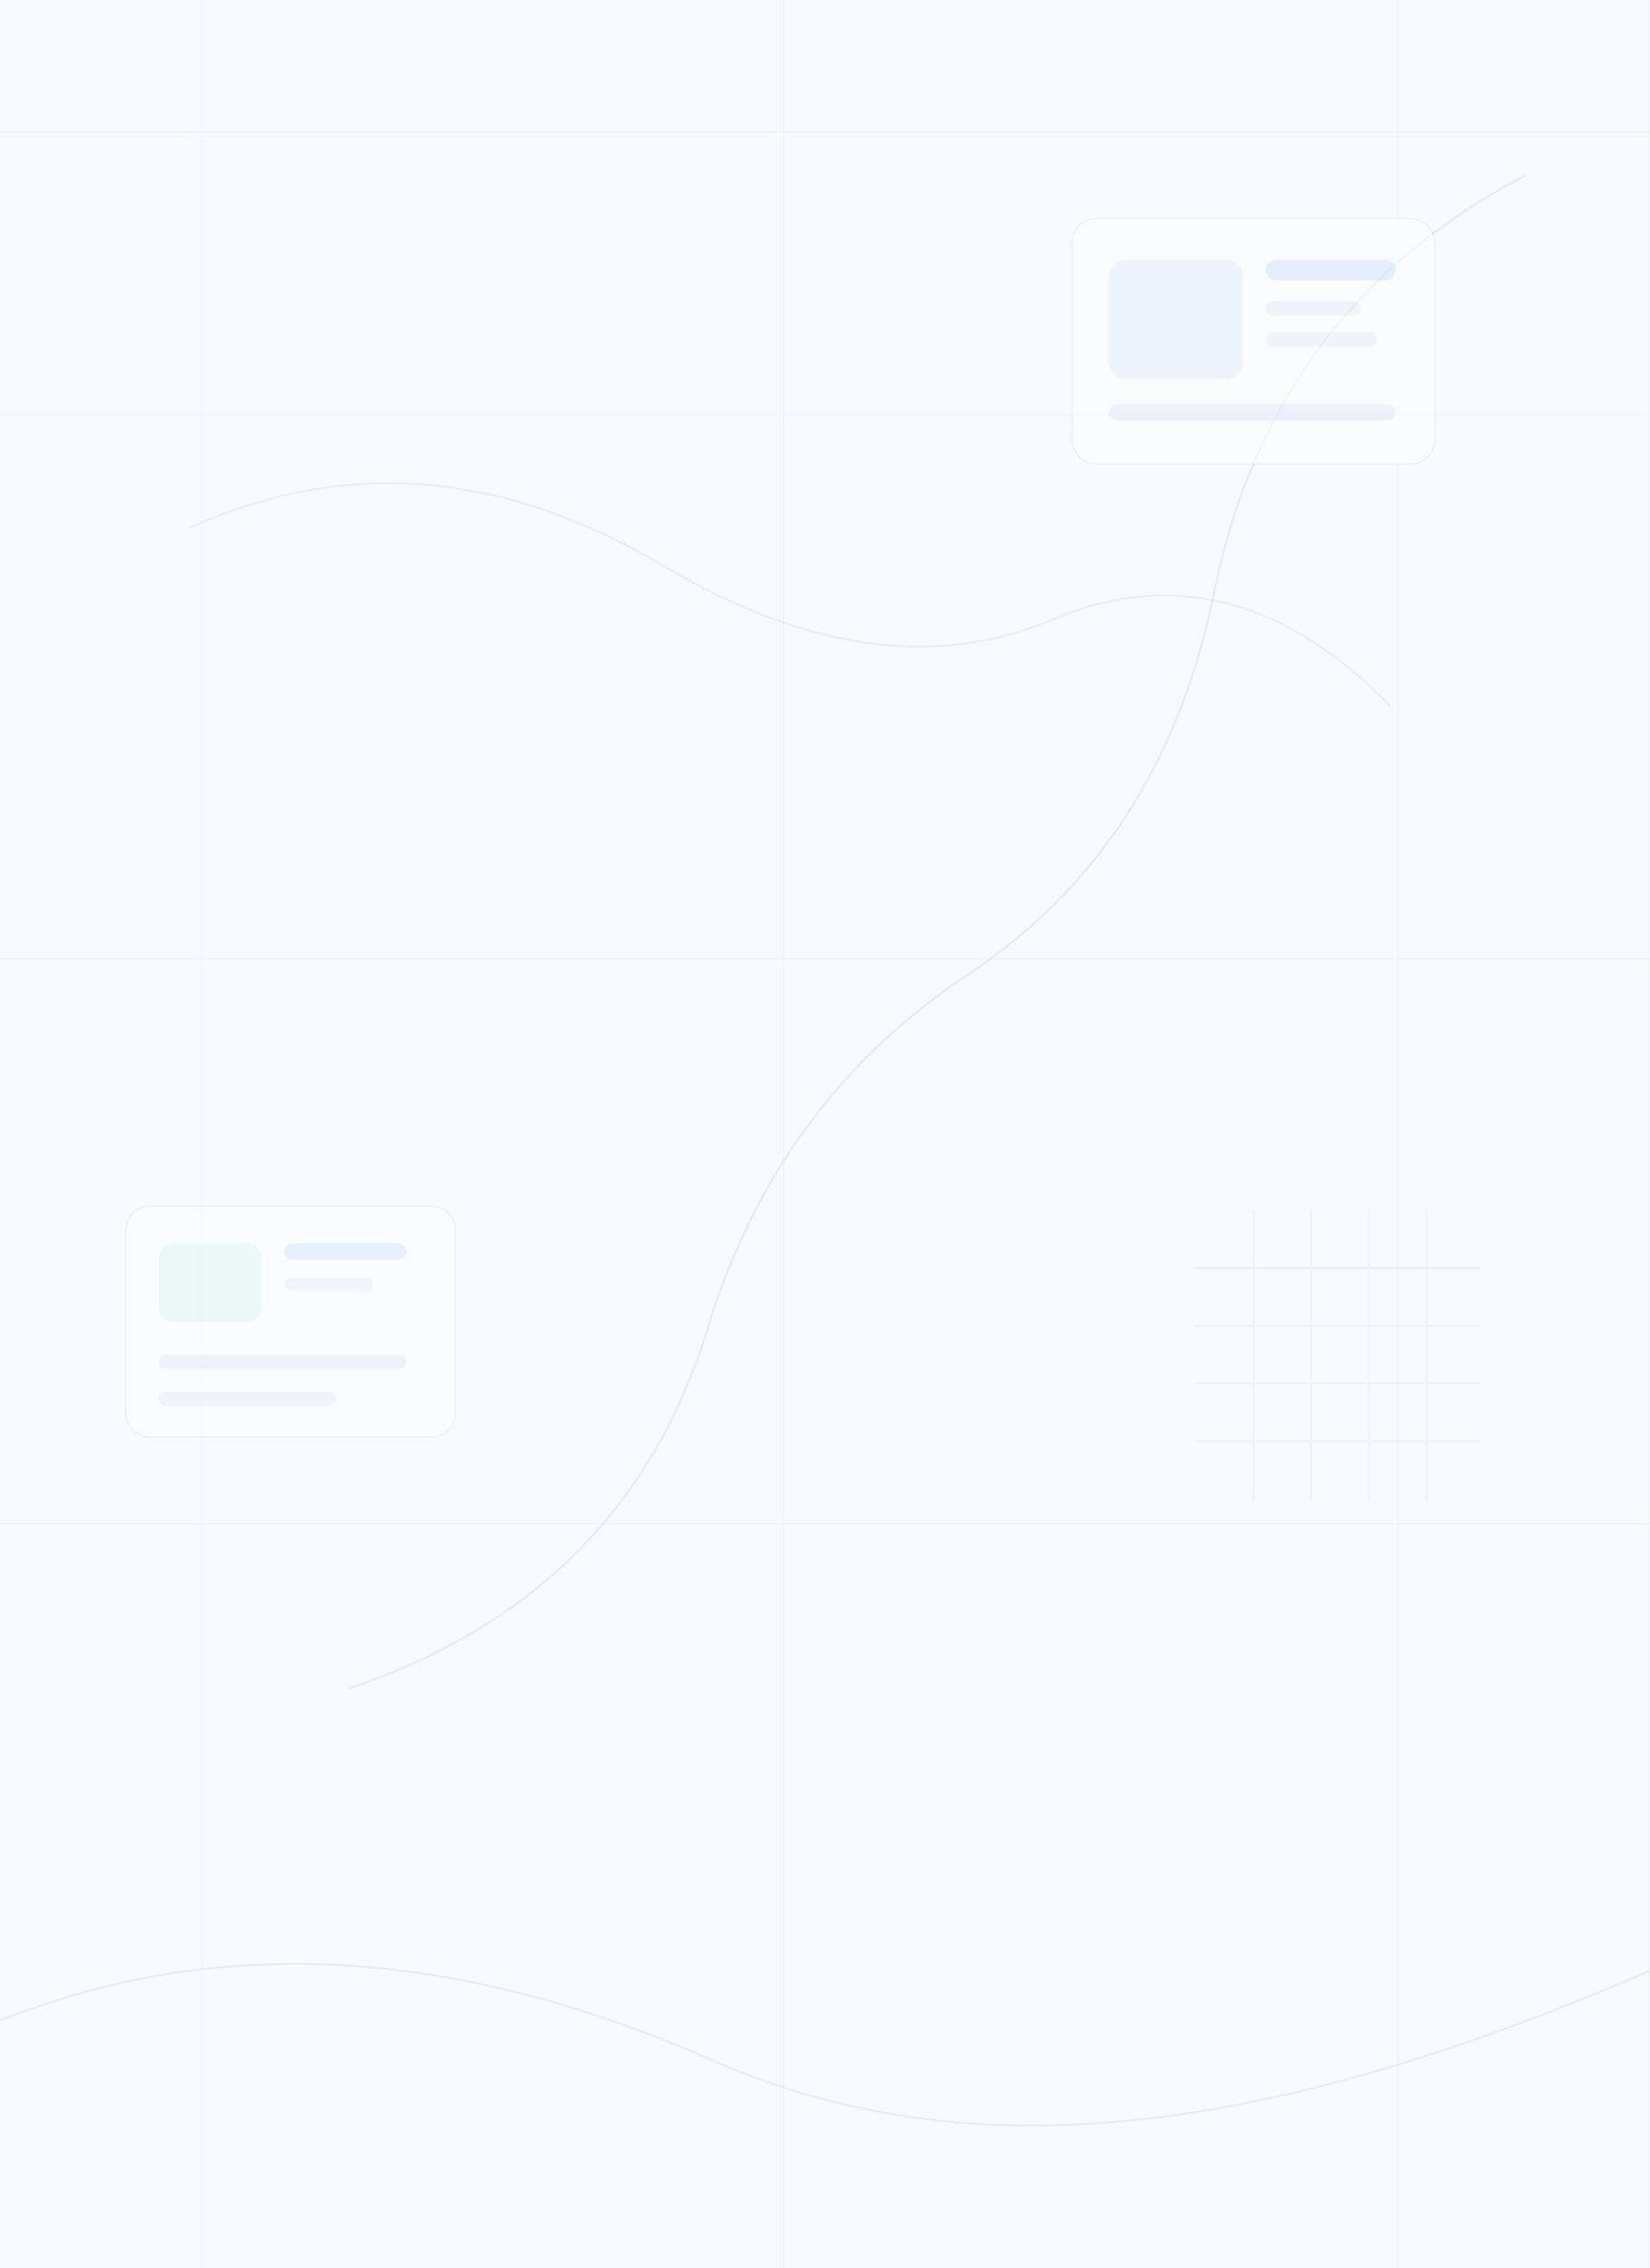
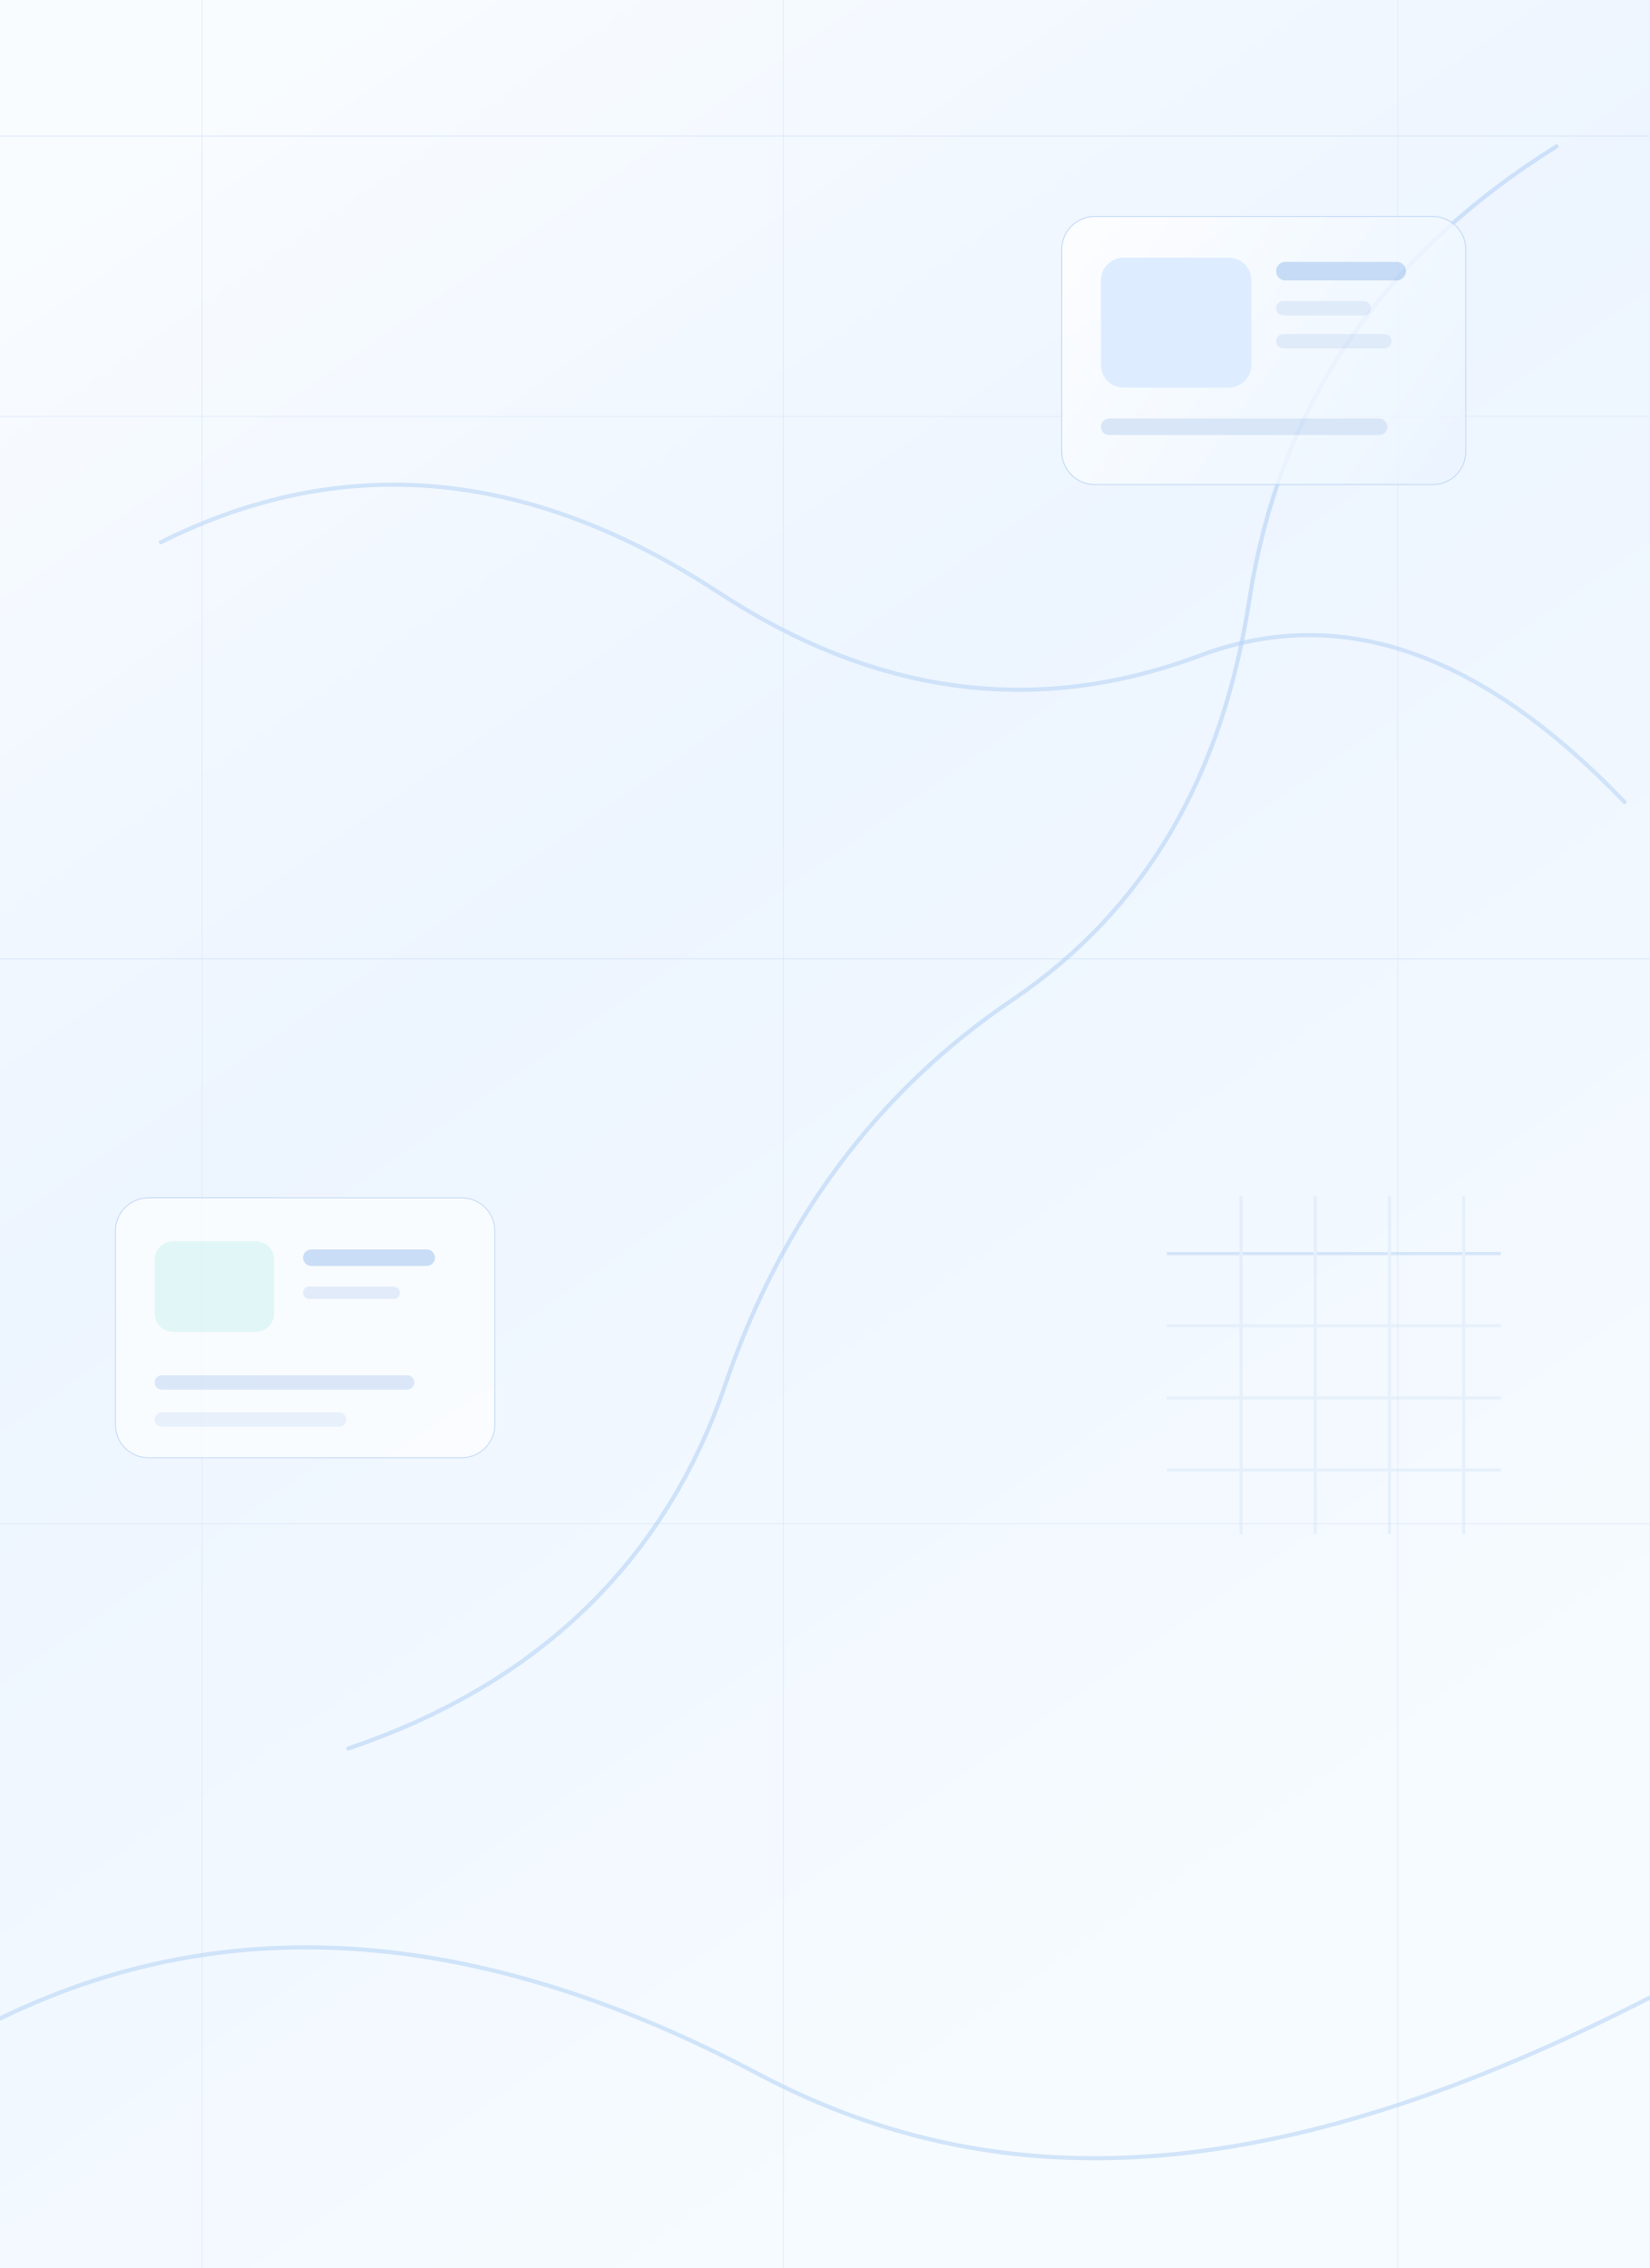
<svg xmlns="http://www.w3.org/2000/svg" width="1600" height="2200" viewBox="0 0 1600 2200" fill="none">
-   <rect width="1600" height="2200" fill="#F7FAFE" />
-   <path d="M0 128H1600" stroke="#D7E3F2" stroke-opacity="0.42" />
-   <path d="M0 402H1600" stroke="#E4ECF7" stroke-opacity="0.58" />
-   <path d="M0 930H1600" stroke="#D7E3F2" stroke-opacity="0.42" />
-   <path d="M0 1478H1600" stroke="#E4ECF7" stroke-opacity="0.58" />
-   <path d="M196 0V2200" stroke="#E6EEF8" stroke-opacity="0.46" />
-   <path d="M760 0V2200" stroke="#DCE7F5" stroke-opacity="0.36" />
-   <path d="M1356 0V2200" stroke="#E6EEF8" stroke-opacity="0.5" />
-   <path d="M1480 170C1314 257 1215 392 1178 574C1145 738 1065 862 938 946C815 1028 731 1142 686 1290C633 1462 517 1578 338 1638" stroke="#C7DBF2" stroke-opacity="0.42" stroke-width="2" />
-   <path d="M184 512C334 444 487 456 642 548C781 631 908 649 1021 601C1137 552 1246 580 1348 684" stroke="#D6E6F7" stroke-opacity="0.52" stroke-width="2" />
-   <g opacity="0.58">
-     <rect x="1040" y="212" width="352" height="238" rx="24" fill="#FFFFFF" fill-opacity="0.82" stroke="#D7E3F2" />
-     <rect x="1076" y="252" width="130" height="116" rx="16" fill="#E8F2FF" />
-     <rect x="1228" y="252" width="126" height="20" rx="10" fill="#D5E6FA" />
-     <rect x="1228" y="292" width="92" height="14" rx="7" fill="#E9F0F8" />
-     <rect x="1228" y="322" width="108" height="14" rx="7" fill="#E9F0F8" />
-     <rect x="1076" y="392" width="278" height="16" rx="8" fill="#E2ECF8" />
+   <defs>
+     <linearGradient id="wash" x1="194" y1="68" x2="1380" y2="1780" gradientUnits="userSpaceOnUse">
+       <stop stop-color="#F9FCFF" />
+       <stop offset="0.42" stop-color="#EDF5FF" />
+       <stop offset="1" stop-color="#F6FBFF" />
+     </linearGradient>
+     <linearGradient id="softCard" x1="1060" y1="214" x2="1392" y2="450" gradientUnits="userSpaceOnUse">
+       <stop stop-color="#FFFFFF" />
+       <stop offset="1" stop-color="#ECF5FF" />
+     </linearGradient>
+   </defs>
+   <rect width="1600" height="2200" fill="url(#wash)" />
+   <path d="M0 132H1600" stroke="#C9DDF5" stroke-opacity="0.52" />
+   <path d="M0 404H1600" stroke="#E0EAF7" stroke-opacity="0.76" />
+   <path d="M0 930H1600" stroke="#C9DDF5" stroke-opacity="0.5" />
+   <path d="M0 1478H1600" stroke="#E0EAF7" stroke-opacity="0.76" />
+   <path d="M196 0V2200" stroke="#DFEAF8" stroke-opacity="0.7" />
+   <path d="M760 0V2200" stroke="#CFE1F6" stroke-opacity="0.46" />
+   <path d="M1356 0V2200" stroke="#DFEAF8" stroke-opacity="0.7" />
+   <path d="M1510 142C1340 248 1241 394 1212 582C1186 752 1112 882 982 970C852 1058 759 1182 704 1342C646 1514 522 1634 338 1696" stroke="#9EC4F0" stroke-opacity="0.42" stroke-width="4" stroke-linecap="round" />
+   <path d="M156 526C332 438 512 454 696 574C848 674 1004 696 1164 636C1300 585 1436 632 1576 778" stroke="#B9D6F5" stroke-opacity="0.6" stroke-width="4" stroke-linecap="round" />
+   <g opacity="0.78">
+     <rect x="1030" y="210" width="392" height="260" rx="32" fill="url(#softCard)" stroke="#BBD4F2" />
+     <rect x="1068" y="250" width="146" height="126" rx="22" fill="#D8E9FF" />
+     <rect x="1238" y="254" width="126" height="18" rx="9" fill="#BBD4F2" />
+     <rect x="1238" y="292" width="92" height="14" rx="7" fill="#DCE8F7" />
+     <rect x="1238" y="324" width="112" height="14" rx="7" fill="#DCE8F7" />
+     <rect x="1068" y="406" width="278" height="16" rx="8" fill="#D2E2F6" />
  </g>
-   <g opacity="0.48">
-     <rect x="122" y="1170" width="320" height="224" rx="24" fill="#FFFFFF" fill-opacity="0.78" stroke="#D7E3F2" />
-     <rect x="154" y="1206" width="100" height="76" rx="14" fill="#E5F7F5" />
-     <rect x="276" y="1206" width="118" height="16" rx="8" fill="#D5E6FA" />
-     <rect x="276" y="1240" width="86" height="12" rx="6" fill="#E9F0F8" />
-     <rect x="154" y="1314" width="240" height="14" rx="7" fill="#E4EDF7" />
-     <rect x="154" y="1350" width="172" height="14" rx="7" fill="#EAF1F8" />
+   <g opacity="0.72">
+     <rect x="112" y="1162" width="368" height="252" rx="32" fill="#FFFFFF" fill-opacity="0.9" stroke="#BBD4F2" />
+     <rect x="150" y="1204" width="116" height="88" rx="18" fill="#DDF6F2" />
+     <rect x="294" y="1212" width="128" height="16" rx="8" fill="#BBD4F2" />
+     <rect x="294" y="1248" width="94" height="12" rx="6" fill="#DCE8F7" />
+     <rect x="150" y="1334" width="252" height="14" rx="7" fill="#D2E2F6" />
+     <rect x="150" y="1370" width="186" height="14" rx="7" fill="#E4EEF9" />
  </g>
-   <g opacity="0.38">
-     <path d="M1160 1230H1436" stroke="#C7DBF2" stroke-width="2" />
-     <path d="M1160 1286H1436" stroke="#DCE7F5" stroke-width="2" />
-     <path d="M1160 1342H1436" stroke="#DCE7F5" stroke-width="2" />
-     <path d="M1160 1398H1436" stroke="#DCE7F5" stroke-width="2" />
-     <path d="M1216 1174V1456" stroke="#DCE7F5" stroke-width="2" />
-     <path d="M1272 1174V1456" stroke="#DCE7F5" stroke-width="2" />
-     <path d="M1328 1174V1456" stroke="#DCE7F5" stroke-width="2" />
-     <path d="M1384 1174V1456" stroke="#DCE7F5" stroke-width="2" />
+   <g opacity="0.46">
+     <path d="M1132 1216H1456" stroke="#AFCDEF" stroke-width="3" />
+     <path d="M1132 1286H1456" stroke="#D5E4F6" stroke-width="3" />
+     <path d="M1132 1356H1456" stroke="#D5E4F6" stroke-width="3" />
+     <path d="M1132 1426H1456" stroke="#D5E4F6" stroke-width="3" />
+     <path d="M1204 1160V1488" stroke="#D5E4F6" stroke-width="3" />
+     <path d="M1276 1160V1488" stroke="#D5E4F6" stroke-width="3" />
+     <path d="M1348 1160V1488" stroke="#D5E4F6" stroke-width="3" />
+     <path d="M1420 1160V1488" stroke="#D5E4F6" stroke-width="3" />
  </g>
-   <path d="M0 1960C210 1876 440 1888 690 1998C932 2105 1216 2078 1600 1912" stroke="#D6E6F7" stroke-opacity="0.58" stroke-width="2" />
+   <path d="M0 1958C226 1848 472 1872 736 2012C982 2142 1252 2116 1600 1938" stroke="#B9D6F5" stroke-opacity="0.62" stroke-width="4" stroke-linecap="round" />
</svg>
